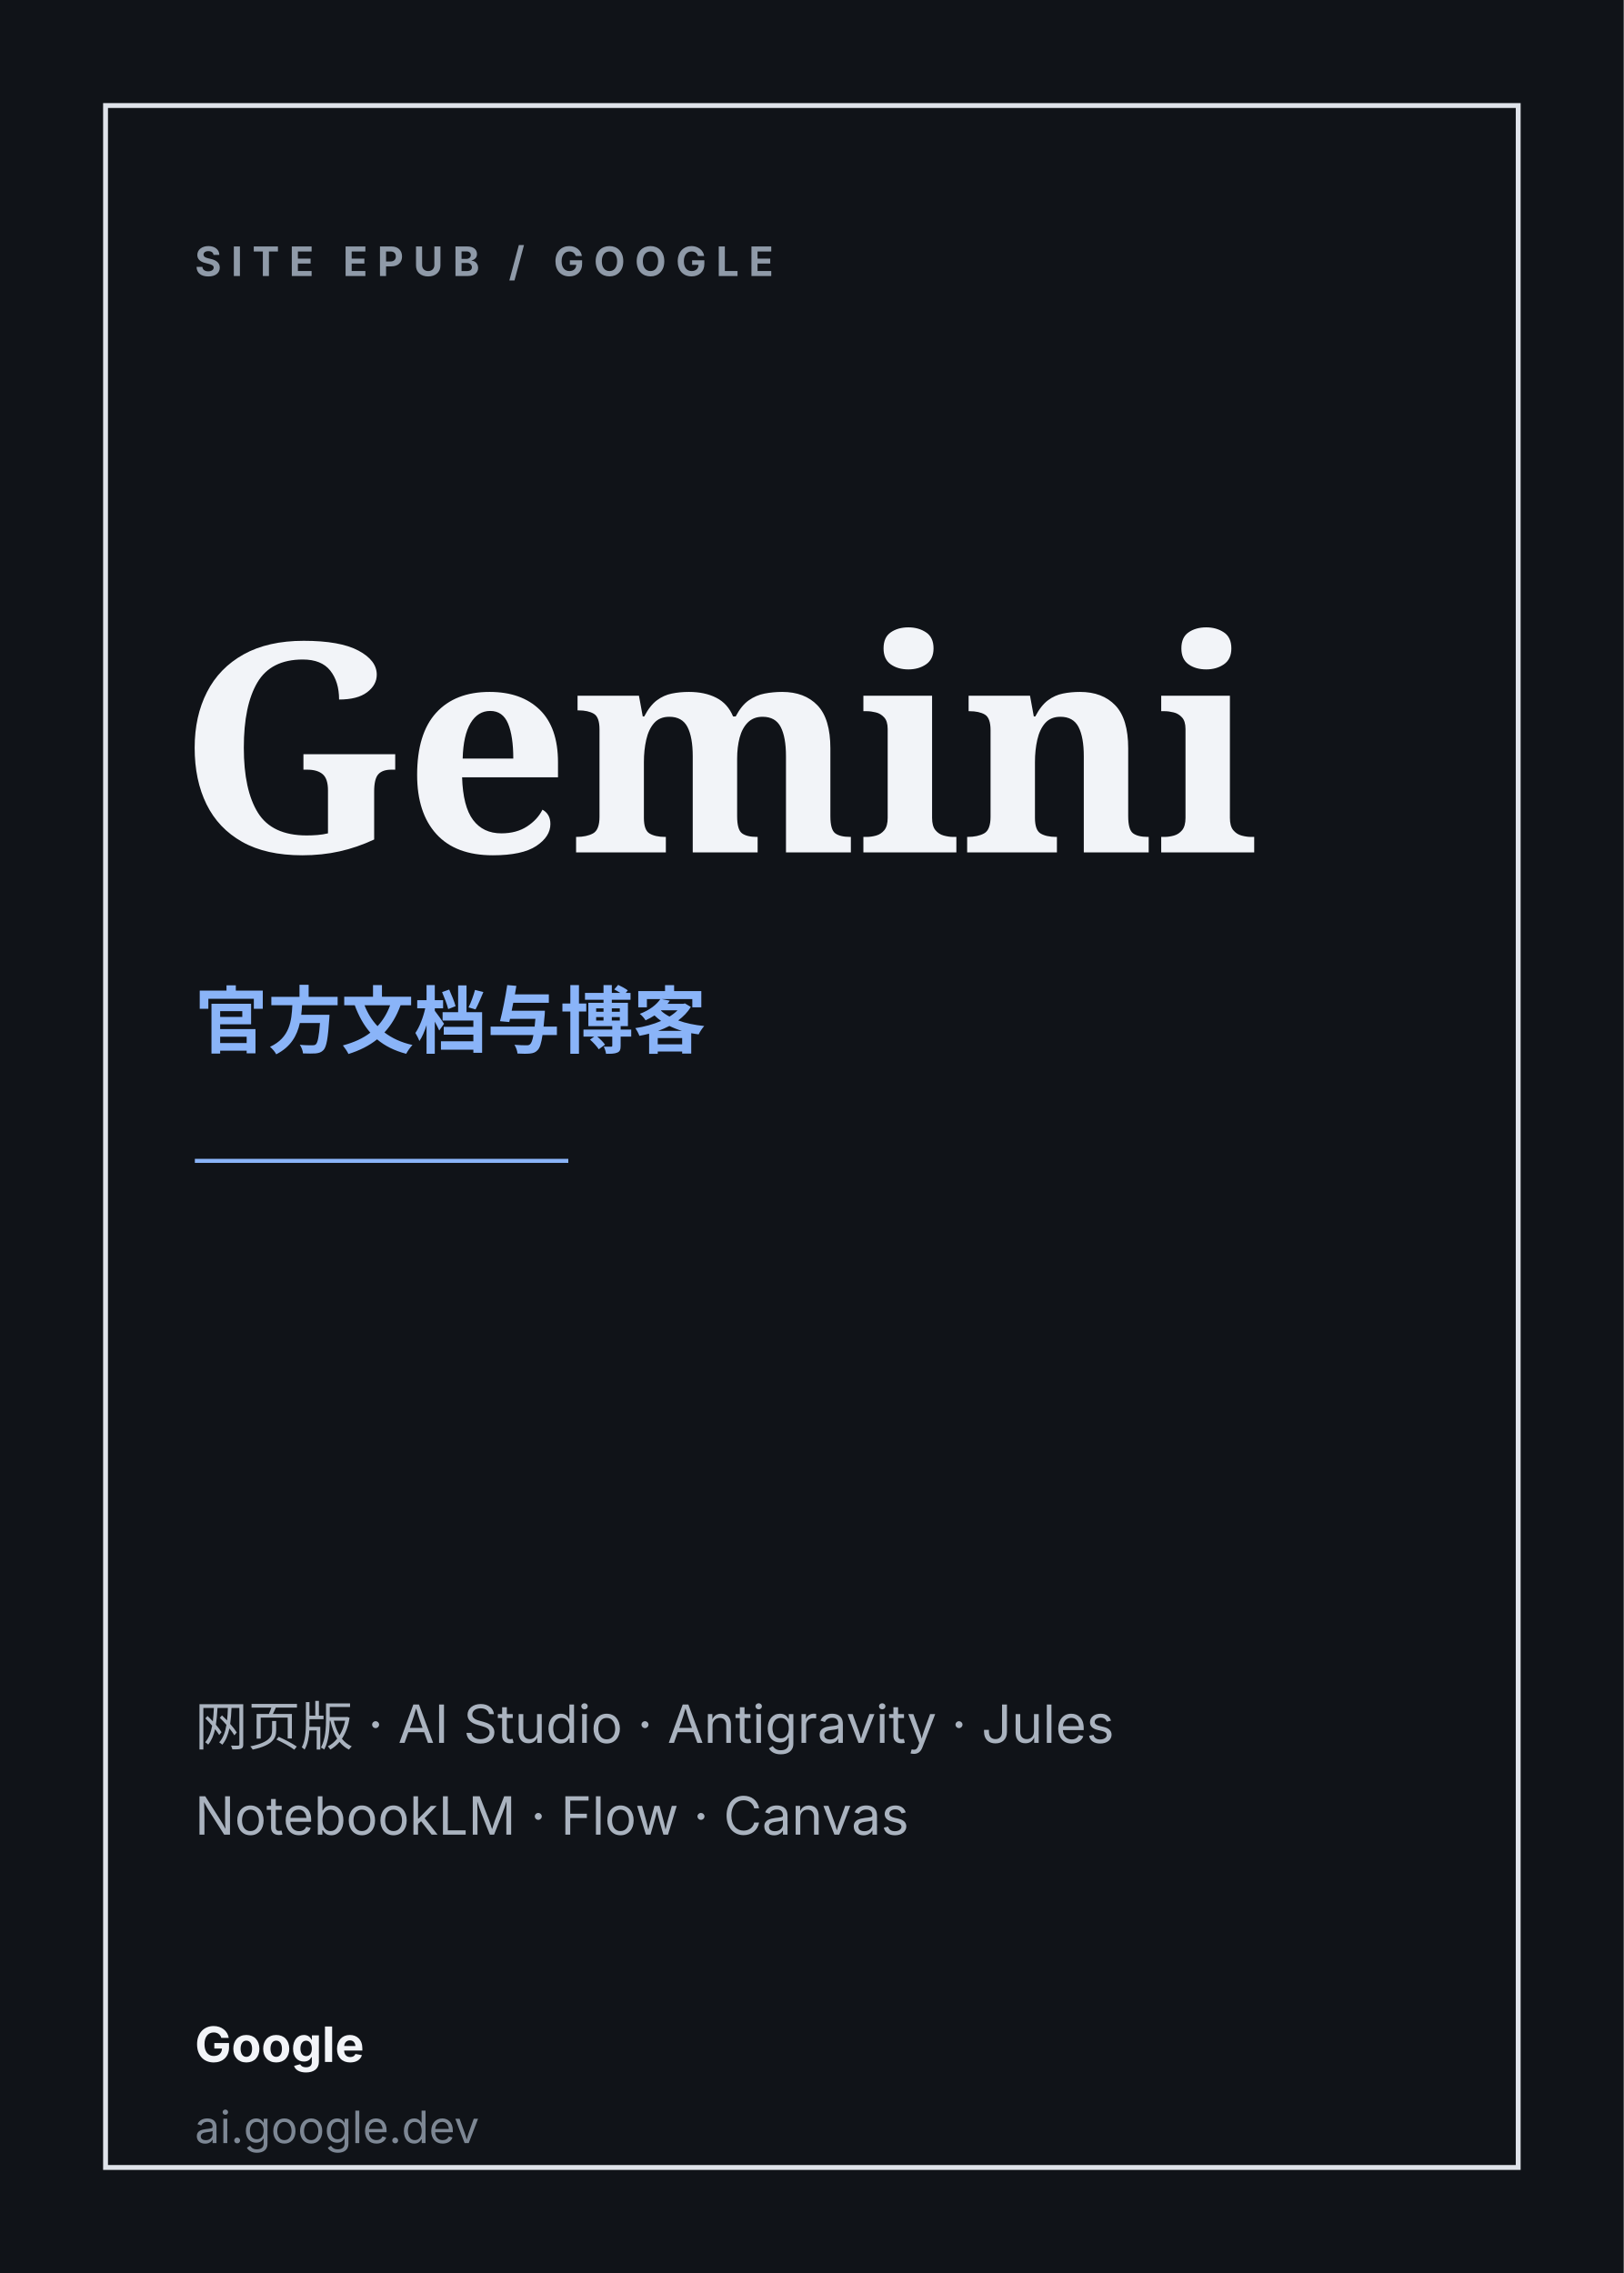
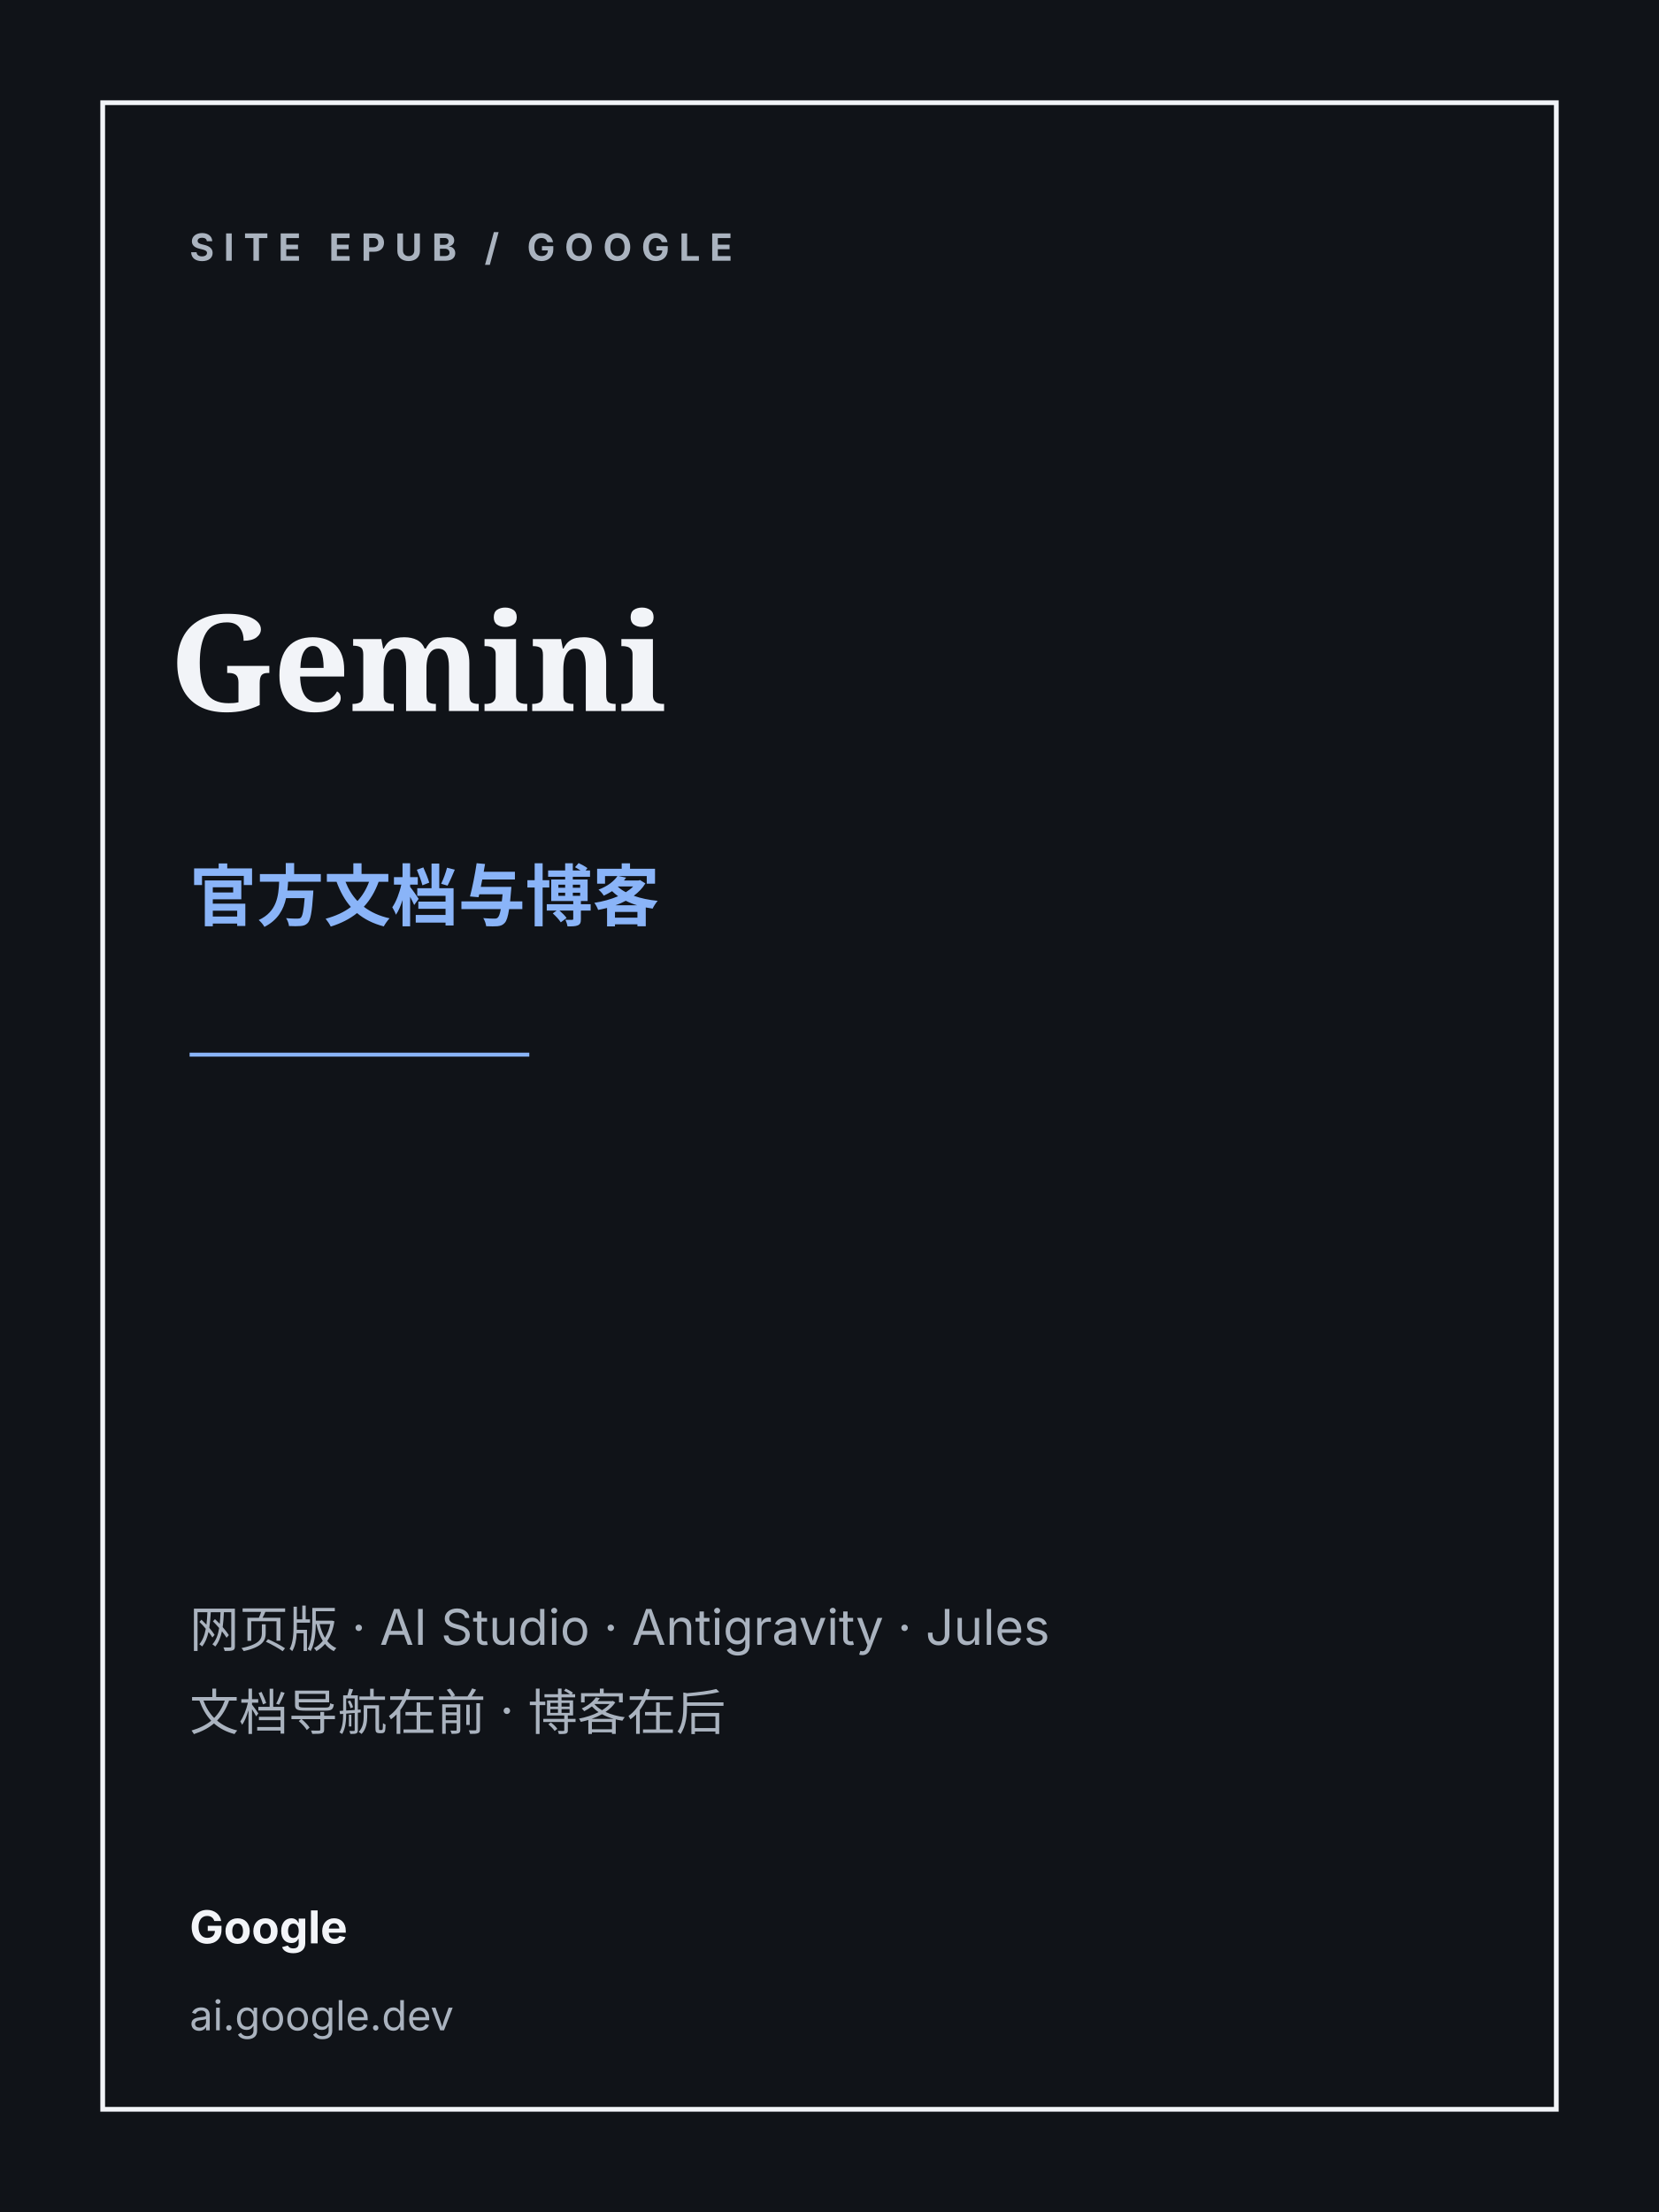
- <svg xmlns="http://www.w3.org/2000/svg" viewBox="0 0 400 560" width="400" height="560">
-   <rect width="400" height="560" fill="#101318" />
-   <rect x="26" y="26" width="348" height="508" fill="none" stroke="#dfe3ea" stroke-width="1.2" />
-   <text x="48" y="68" font-family="ui-sans-serif, -apple-system, Segoe UI, sans-serif" font-size="10" font-weight="700" letter-spacing="2.4" fill="#8f9aa8">SITE EPUB / GOOGLE</text>
-   <text x="44" y="210" font-family="ui-serif, Iowan Old Style, Georgia, serif" font-size="72" font-weight="600" fill="#f2f4f8">Gemini</text>
-   <text x="48" y="258" font-family="ui-sans-serif, -apple-system, Segoe UI, sans-serif" font-size="18" font-weight="600" fill="#8ab4f8">官方文档与博客</text>
-   <line x1="48" y1="286" x2="140" y2="286" stroke="#8ab4f8" stroke-width="1" />
-   <text x="48" y="430" font-family="ui-sans-serif, -apple-system, Segoe UI, sans-serif" font-size="13" fill="#aab3bf">网页版 · AI Studio · Antigravity · Jules</text>
-   <text x="48" y="452" font-family="ui-sans-serif, -apple-system, Segoe UI, sans-serif" font-size="13" fill="#aab3bf">NotebookLM · Flow · Canvas</text>
-   <text x="48" y="508" font-family="ui-sans-serif, -apple-system, Segoe UI, sans-serif" font-size="12" font-weight="700" fill="#f2f4f8">Google</text>
-   <text x="48" y="528" font-family="ui-sans-serif, -apple-system, Segoe UI, sans-serif" font-size="11" fill="#7d8794">ai.google.dev</text>
+ <svg xmlns="http://www.w3.org/2000/svg" viewBox="0 0 420 560" width="420" height="560">
+   <rect width="420" height="560" fill="#101318" />
+   <rect x="26" y="26" width="368" height="508" fill="none" stroke="#f2f4f8" stroke-width="1.2" />
+   <text x="48" y="66" font-family="ui-sans-serif, -apple-system, Segoe UI, sans-serif" font-size="9.5" font-weight="700" letter-spacing="2.4" fill="#aab3bf">SITE EPUB / GOOGLE</text>
+   <text x="43" y="180" font-family="ui-serif, Iowan Old Style, Georgia, serif" font-size="34" font-weight="600" fill="#f2f4f8">Gemini</text>
+   <text x="48" y="233" font-family="ui-sans-serif, -apple-system, Segoe UI, sans-serif" font-size="17" font-weight="600" fill="#8ab4f8">官方文档与博客</text>
+   <line x1="48" y1="267" x2="134" y2="267" stroke="#8ab4f8" stroke-width="1" />
+   <text x="48" y="417" font-family="ui-sans-serif, -apple-system, Segoe UI, sans-serif" font-size="12.5" fill="#aab3bf">网页版 · AI Studio · Antigravity · Jules</text>
+   <text x="48" y="438" font-family="ui-sans-serif, -apple-system, Segoe UI, sans-serif" font-size="12.5" fill="#aab3bf">文档导航在前 · 博客在后</text>
+   <text x="48" y="492" font-family="ui-sans-serif, -apple-system, Segoe UI, sans-serif" font-size="11.5" font-weight="700" fill="#f2f4f8">Google</text>
+   <text x="48" y="514" font-family="ui-sans-serif, -apple-system, Segoe UI, sans-serif" font-size="10.5" fill="#aab3bf">ai.google.dev</text>
</svg>
